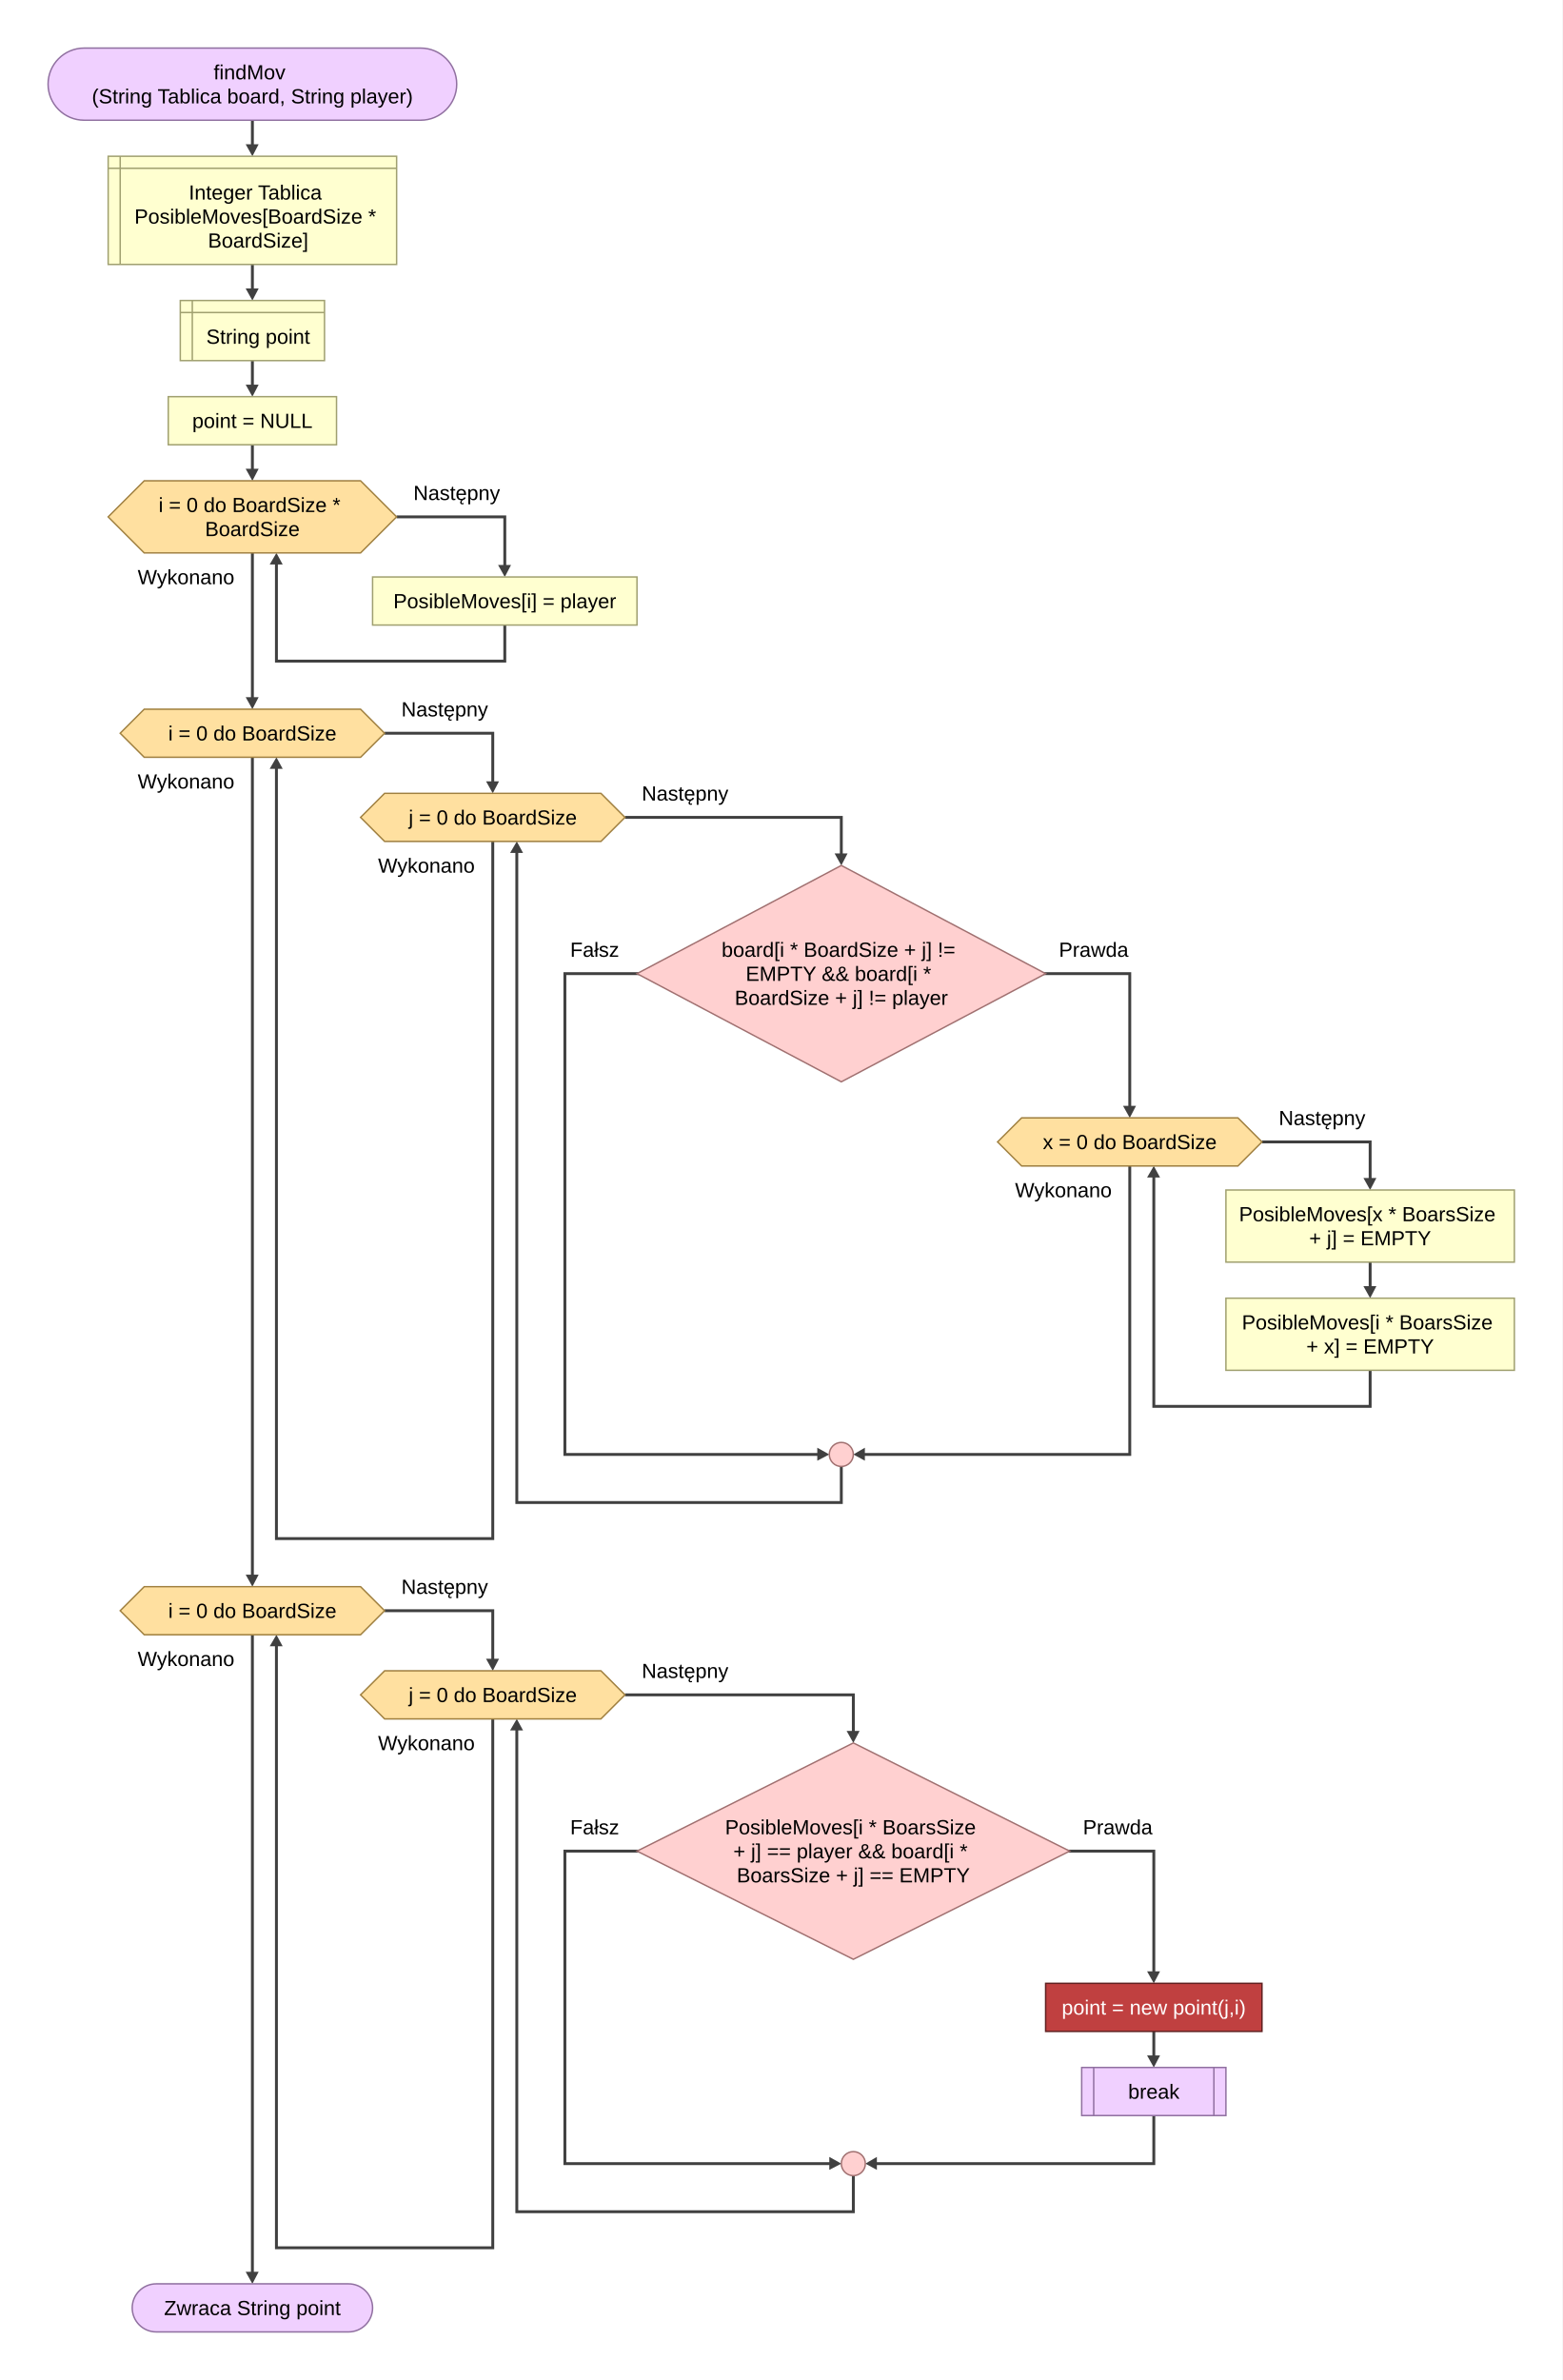
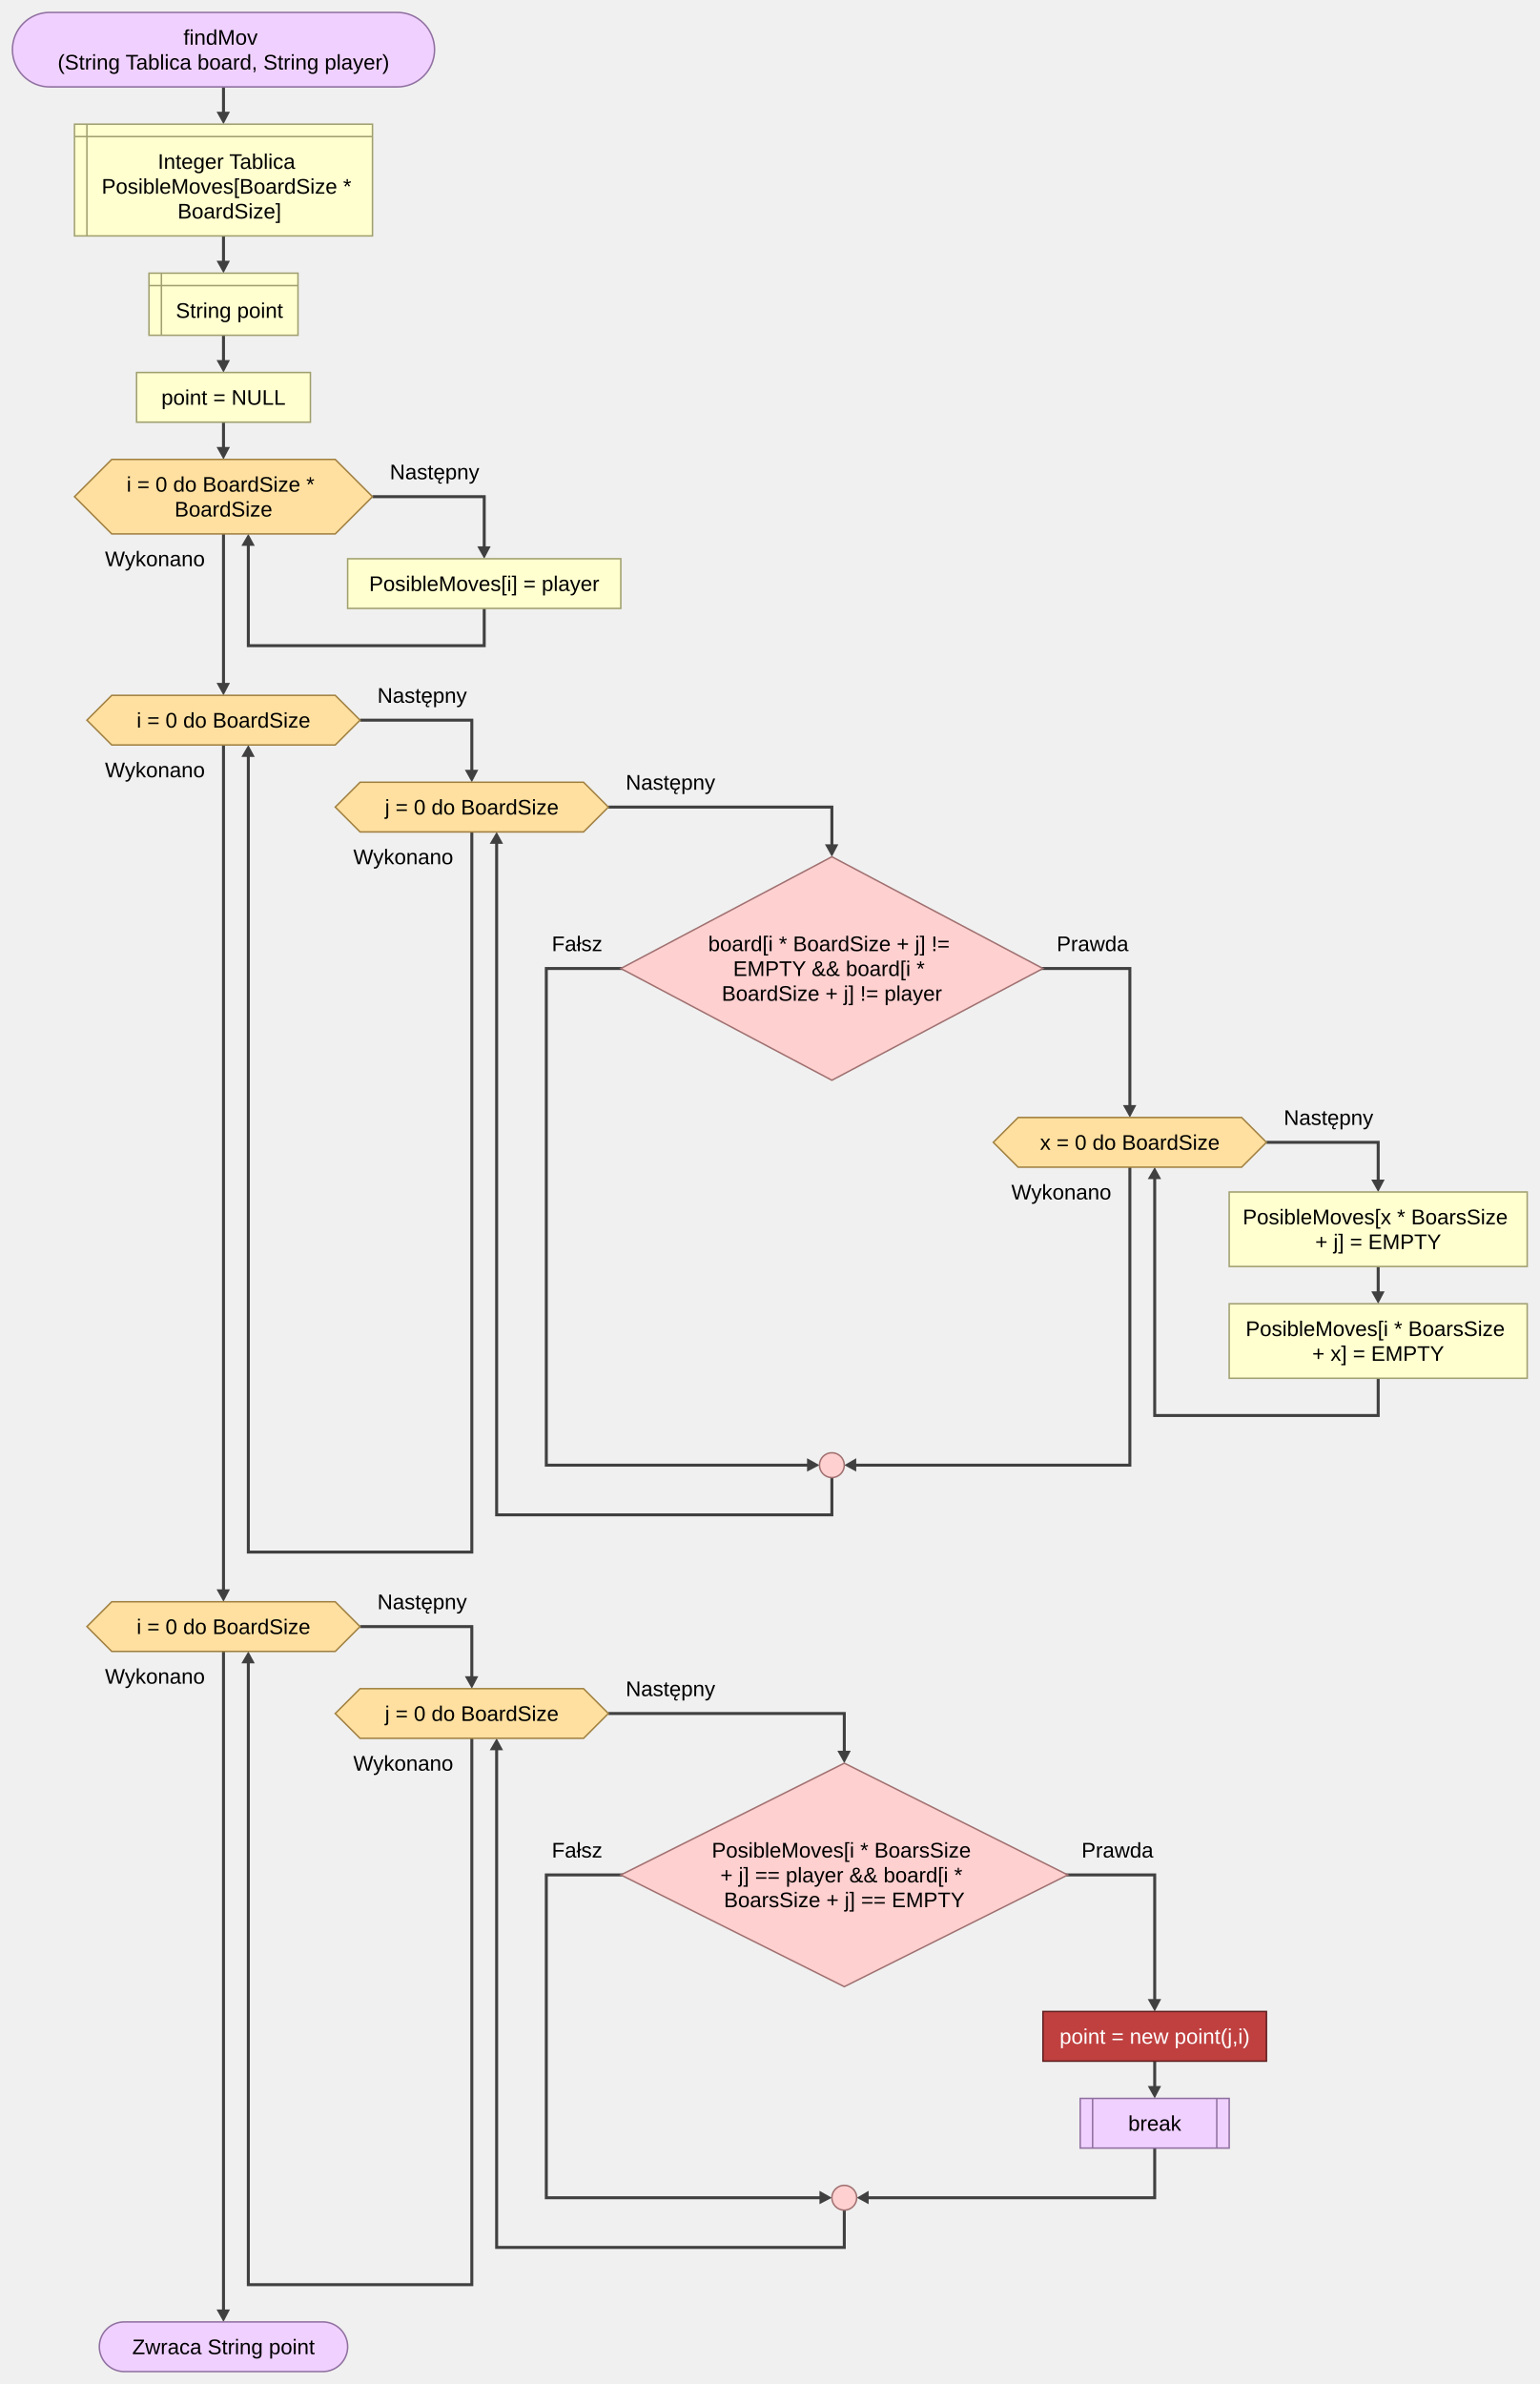
- <svg xmlns="http://www.w3.org/2000/svg" version="1.1" width="3250" height="4950">
-   <rect x="0" y="0" width="3250" height="4950" fill="#FFFFFF" />
+ <svg xmlns="http://www.w3.org/2000/svg" version="1.1" width="3100" height="4800">
  <g>
-     <polyline fill="none" stroke="#404040" stroke-width="6" stroke-dasharray="none" points="525,250 525,311" />
-     <polygon fill="#404040" stroke="none" points="525,325 538,300 511,300" />
-     <polyline fill="none" stroke="#404040" stroke-width="6" stroke-dasharray="none" points="525,3400 525,4736" />
-     <polygon fill="#404040" stroke="none" points="525,4750 538,4725 511,4725" />
+     <polyline fill="none" stroke="#404040" stroke-width="6" stroke-dasharray="none" points="450,175 450,236" />
+     <polygon fill="#404040" stroke="none" points="450,250 463,225 436,225" />
+     <polyline fill="none" stroke="#404040" stroke-width="6" stroke-dasharray="none" points="450,3325 450,4661" />
+     <polygon fill="#404040" stroke="none" points="450,4675 463,4650 436,4650" />
    <g>
-       <path fill="#F0D0FF" stroke="#9070A0" stroke-width="3" stroke-dasharray="none" d="M 175,100 A 75,75 0 0,0 175,250 L 875,250 A 75,75 0 0,0 875,100 Z" />
-       <text x="525" y="115" fill="#000000" font-family="Arial" font-size="32pt" text-anchor="middle" direction="ltr">
-         <tspan x="525" dy="50" unicode-bidi="embed">findMov</tspan>
-         <tspan x="525" dy="50" unicode-bidi="embed">(String Tablica board, String player)</tspan>
+       <path fill="#F0D0FF" stroke="#9070A0" stroke-width="3" stroke-dasharray="none" d="M 100,25 A 75,75 0 0,0 100,175 L 800,175 A 75,75 0 0,0 800,25 Z" />
+       <text x="450" y="40" fill="#000000" font-family="Arial" font-size="32pt" text-anchor="middle" direction="ltr">
+         <tspan x="450" dy="50" unicode-bidi="embed">findMov</tspan>
+         <tspan x="450" dy="50" unicode-bidi="embed">(String Tablica board, String player)</tspan>
      </text>
    </g>
    <g>
-       <path fill="#F0D0FF" stroke="#9070A0" stroke-width="3" stroke-dasharray="none" d="M 325,4750 A 50,50 0 0,0 325,4850 L 725,4850 A 50,50 0 0,0 725,4750 Z" />
-       <text x="525" y="4765" fill="#000000" font-family="Arial" font-size="32pt" text-anchor="middle" direction="ltr">
-         <tspan x="525" dy="50" unicode-bidi="embed">Zwraca String point</tspan>
+       <path fill="#F0D0FF" stroke="#9070A0" stroke-width="3" stroke-dasharray="none" d="M 250,4675 A 50,50 0 0,0 250,4775 L 650,4775 A 50,50 0 0,0 650,4675 Z" />
+       <text x="450" y="4690" fill="#000000" font-family="Arial" font-size="32pt" text-anchor="middle" direction="ltr">
+         <tspan x="450" dy="50" unicode-bidi="embed">Zwraca String point</tspan>
      </text>
    </g>
    <g>
-       <polyline fill="none" stroke="#404040" stroke-width="6" stroke-dasharray="none" points="525,550 525,611" />
-       <polygon fill="#404040" stroke="none" points="525,625 538,600 511,600" />
-       <polyline fill="none" stroke="#404040" stroke-width="6" stroke-dasharray="none" points="525,750 525,811" />
-       <polygon fill="#404040" stroke="none" points="525,825 538,800 511,800" />
-       <polyline fill="none" stroke="#404040" stroke-width="6" stroke-dasharray="none" points="525,925 525,986" />
-       <polygon fill="#404040" stroke="none" points="525,1000 538,975 511,975" />
-       <polyline fill="none" stroke="#404040" stroke-width="6" stroke-dasharray="none" points="525,1150 525,1461" />
-       <polygon fill="#404040" stroke="none" points="525,1475 538,1450 511,1450" />
-       <polyline fill="none" stroke="#404040" stroke-width="6" stroke-dasharray="none" points="525,1575 525,3286" />
-       <polygon fill="#404040" stroke="none" points="525,3300 538,3275 511,3275" />
-       <g>
-         <path fill="#FFFFD0" stroke="#A0A070" stroke-width="3" stroke-dasharray="none" d="M 225,325 L 225,550 L 825,550 L 825,325 Z" />
-         <polyline fill="none" stroke="#A0A070" stroke-width="3" stroke-dasharray="none" points="225,350 825,350" />
-         <polyline fill="none" stroke="#A0A070" stroke-width="3" stroke-dasharray="none" points="250,325 250,550" />
-         <text x="537" y="365" fill="#000000" font-family="Arial" font-size="32pt" text-anchor="middle" direction="ltr">
-           <tspan x="537" dy="50" unicode-bidi="embed">Integer Tablica</tspan>
-           <tspan x="537" dy="50" unicode-bidi="embed"> PosibleMoves[BoardSize *</tspan>
-           <tspan x="537" dy="50" unicode-bidi="embed"> BoardSize]</tspan>
-         </text>
-       </g>
-       <g>
-         <path fill="#FFFFD0" stroke="#A0A070" stroke-width="3" stroke-dasharray="none" d="M 375,625 L 375,750 L 675,750 L 675,625 Z" />
-         <polyline fill="none" stroke="#A0A070" stroke-width="3" stroke-dasharray="none" points="375,650 675,650" />
-         <polyline fill="none" stroke="#A0A070" stroke-width="3" stroke-dasharray="none" points="400,625 400,750" />
-         <text x="537" y="665" fill="#000000" font-family="Arial" font-size="32pt" text-anchor="middle" direction="ltr">
-           <tspan x="537" dy="50" unicode-bidi="embed">String point</tspan>
-         </text>
-       </g>
-       <g>
-         <path fill="#FFFFD0" stroke="#A0A070" stroke-width="3" stroke-dasharray="none" d="M 350,825 L 350,925 L 700,925 L 700,825 Z" />
-         <text x="525" y="840" fill="#000000" font-family="Arial" font-size="32pt" text-anchor="middle" direction="ltr">
-           <tspan x="525" dy="50" unicode-bidi="embed">point = NULL</tspan>
-         </text>
-       </g>
-       <g>
-         <polyline fill="none" stroke="#404040" stroke-width="6" stroke-dasharray="none" points="825,1075 1050,1075 1050,1186" />
-         <polygon fill="#404040" stroke="none" points="1050,1200 1063,1175 1036,1175" />
-         <polyline fill="none" stroke="#404040" stroke-width="6" stroke-dasharray="none" points="1050,1300 1050,1375 575,1375 575,1163" />
-         <polygon fill="#404040" stroke="none" points="575,1150 561,1174 588,1174" />
-         <g>
-           <path fill="#FFFFD0" stroke="#A0A070" stroke-width="3" stroke-dasharray="none" d="M 775,1200 L 775,1300 L 1325,1300 L 1325,1200 Z" />
-           <text x="1050" y="1215" fill="#000000" font-family="Arial" font-size="32pt" text-anchor="middle" direction="ltr">
-             <tspan x="1050" dy="50" unicode-bidi="embed">PosibleMoves[i] = player</tspan>
-           </text>
-         </g>
-         <g>
-           <path fill="#FFE0A0" stroke="#A08040" stroke-width="3" stroke-dasharray="none" d="M 300,1000 L 225,1075 L 300,1150 L 750,1150 L 825,1075 L 750,1000 Z" />
-           <text x="525" y="1015" fill="#000000" font-family="Arial" font-size="32pt" text-anchor="middle" direction="ltr">
-             <tspan x="525" dy="50" unicode-bidi="embed">i = 0 do BoardSize *</tspan>
-             <tspan x="525" dy="50" unicode-bidi="embed"> BoardSize</tspan>
-           </text>
-         </g>
-         <text x="950" y="990" fill="#000000" font-family="Arial" font-size="32pt" text-anchor="middle" direction="ltr">
-           <tspan x="950" dy="50" unicode-bidi="embed">Następny</tspan>
-         </text>
-         <text x="387" y="1165" fill="#000000" font-family="Arial" font-size="32pt" text-anchor="middle" direction="ltr">
-           <tspan x="387" dy="50" unicode-bidi="embed">Wykonano</tspan>
-         </text>
-       </g>
-       <g>
-         <polyline fill="none" stroke="#404040" stroke-width="6" stroke-dasharray="none" points="800,1525 1025,1525 1025,1636" />
-         <polygon fill="#404040" stroke="none" points="1025,1650 1038,1625 1011,1625" />
-         <polyline fill="none" stroke="#404040" stroke-width="6" stroke-dasharray="none" points="1025,1750 1025,3200 575,3200 575,1588" />
-         <polygon fill="#404040" stroke="none" points="575,1575 561,1599 588,1599" />
-         <g>
-           <polyline fill="none" stroke="#404040" stroke-width="6" stroke-dasharray="none" points="1300,1700 1750,1700 1750,1786" />
-           <polygon fill="#404040" stroke="none" points="1750,1800 1763,1775 1736,1775" />
-           <polyline fill="none" stroke="#404040" stroke-width="6" stroke-dasharray="none" points="1750,3050 1750,3125 1075,3125 1075,1763" />
-           <polygon fill="#404040" stroke="none" points="1075,1750 1061,1774 1088,1774" />
-           <g>
-             <polyline fill="none" stroke="#404040" stroke-width="6" stroke-dasharray="none" points="2150,2025 2350,2025 2350,2311" />
-             <polygon fill="#404040" stroke="none" points="2350,2325 2363,2300 2336,2300" />
-             <polyline fill="none" stroke="#404040" stroke-width="6" stroke-dasharray="none" points="2350,2425 2350,3025 1788,3025" />
-             <polygon fill="#404040" stroke="none" points="1775,3025 1799,3038 1799,3011" />
-             <polyline fill="none" stroke="#404040" stroke-width="6" stroke-dasharray="none" points="1350,2025 1175,2025 1175,3025 1711,3025" />
-             <polygon fill="#404040" stroke="none" points="1725,3025 1700,3011 1700,3038" />
-             <g>
-               <path fill="#FFD0D0" stroke="#A07070" stroke-width="3" stroke-dasharray="none" d="M 1750,1800 L 1325,2025 L 1750,2250 L 2175,2025 Z" />
-               <text x="1750" y="1940" fill="#000000" font-family="Arial" font-size="32pt" text-anchor="middle" direction="ltr">
-                 <tspan x="1750" dy="50" unicode-bidi="embed">board[i * BoardSize + j] !=</tspan>
-                 <tspan x="1750" dy="50" unicode-bidi="embed"> EMPTY &amp;&amp; board[i *</tspan>
-                 <tspan x="1750" dy="50" unicode-bidi="embed"> BoardSize + j] != player</tspan>
-               </text>
-             </g>
-             <g>
-               <polyline fill="none" stroke="#404040" stroke-width="6" stroke-dasharray="none" points="2625,2375 2850,2375 2850,2461" />
-               <polygon fill="#404040" stroke="none" points="2850,2475 2863,2450 2836,2450" />
-               <polyline fill="none" stroke="#404040" stroke-width="6" stroke-dasharray="none" points="2850,2850 2850,2925 2400,2925 2400,2438" />
-               <polygon fill="#404040" stroke="none" points="2400,2425 2386,2449 2413,2449" />
-               <g>
-                 <polyline fill="none" stroke="#404040" stroke-width="6" stroke-dasharray="none" points="2850,2625 2850,2686" />
-                 <polygon fill="#404040" stroke="none" points="2850,2700 2863,2675 2836,2675" />
+       <polyline fill="none" stroke="#404040" stroke-width="6" stroke-dasharray="none" points="450,475 450,536" />
+       <polygon fill="#404040" stroke="none" points="450,550 463,525 436,525" />
+       <polyline fill="none" stroke="#404040" stroke-width="6" stroke-dasharray="none" points="450,675 450,736" />
+       <polygon fill="#404040" stroke="none" points="450,750 463,725 436,725" />
+       <polyline fill="none" stroke="#404040" stroke-width="6" stroke-dasharray="none" points="450,850 450,911" />
+       <polygon fill="#404040" stroke="none" points="450,925 463,900 436,900" />
+       <polyline fill="none" stroke="#404040" stroke-width="6" stroke-dasharray="none" points="450,1075 450,1386" />
+       <polygon fill="#404040" stroke="none" points="450,1400 463,1375 436,1375" />
+       <polyline fill="none" stroke="#404040" stroke-width="6" stroke-dasharray="none" points="450,1500 450,3211" />
+       <polygon fill="#404040" stroke="none" points="450,3225 463,3200 436,3200" />
+       <g>
+         <path fill="#FFFFD0" stroke="#A0A070" stroke-width="3" stroke-dasharray="none" d="M 150,250 L 150,475 L 750,475 L 750,250 Z" />
+         <polyline fill="none" stroke="#A0A070" stroke-width="3" stroke-dasharray="none" points="150,275 750,275" />
+         <polyline fill="none" stroke="#A0A070" stroke-width="3" stroke-dasharray="none" points="175,250 175,475" />
+         <text x="462" y="290" fill="#000000" font-family="Arial" font-size="32pt" text-anchor="middle" direction="ltr">
+           <tspan x="462" dy="50" unicode-bidi="embed">Integer Tablica</tspan>
+           <tspan x="462" dy="50" unicode-bidi="embed"> PosibleMoves[BoardSize *</tspan>
+           <tspan x="462" dy="50" unicode-bidi="embed"> BoardSize]</tspan>
+         </text>
+       </g>
+       <g>
+         <path fill="#FFFFD0" stroke="#A0A070" stroke-width="3" stroke-dasharray="none" d="M 300,550 L 300,675 L 600,675 L 600,550 Z" />
+         <polyline fill="none" stroke="#A0A070" stroke-width="3" stroke-dasharray="none" points="300,575 600,575" />
+         <polyline fill="none" stroke="#A0A070" stroke-width="3" stroke-dasharray="none" points="325,550 325,675" />
+         <text x="462" y="590" fill="#000000" font-family="Arial" font-size="32pt" text-anchor="middle" direction="ltr">
+           <tspan x="462" dy="50" unicode-bidi="embed">String point</tspan>
+         </text>
+       </g>
+       <g>
+         <path fill="#FFFFD0" stroke="#A0A070" stroke-width="3" stroke-dasharray="none" d="M 275,750 L 275,850 L 625,850 L 625,750 Z" />
+         <text x="450" y="765" fill="#000000" font-family="Arial" font-size="32pt" text-anchor="middle" direction="ltr">
+           <tspan x="450" dy="50" unicode-bidi="embed">point = NULL</tspan>
+         </text>
+       </g>
+       <g>
+         <polyline fill="none" stroke="#404040" stroke-width="6" stroke-dasharray="none" points="750,1000 975,1000 975,1111" />
+         <polygon fill="#404040" stroke="none" points="975,1125 988,1100 961,1100" />
+         <polyline fill="none" stroke="#404040" stroke-width="6" stroke-dasharray="none" points="975,1225 975,1300 500,1300 500,1088" />
+         <polygon fill="#404040" stroke="none" points="500,1075 486,1099 513,1099" />
+         <g>
+           <path fill="#FFFFD0" stroke="#A0A070" stroke-width="3" stroke-dasharray="none" d="M 700,1125 L 700,1225 L 1250,1225 L 1250,1125 Z" />
+           <text x="975" y="1140" fill="#000000" font-family="Arial" font-size="32pt" text-anchor="middle" direction="ltr">
+             <tspan x="975" dy="50" unicode-bidi="embed">PosibleMoves[i] = player</tspan>
+           </text>
+         </g>
+         <g>
+           <path fill="#FFE0A0" stroke="#A08040" stroke-width="3" stroke-dasharray="none" d="M 225,925 L 150,1000 L 225,1075 L 675,1075 L 750,1000 L 675,925 Z" />
+           <text x="450" y="940" fill="#000000" font-family="Arial" font-size="32pt" text-anchor="middle" direction="ltr">
+             <tspan x="450" dy="50" unicode-bidi="embed">i = 0 do BoardSize *</tspan>
+             <tspan x="450" dy="50" unicode-bidi="embed"> BoardSize</tspan>
+           </text>
+         </g>
+         <text x="875" y="915" fill="#000000" font-family="Arial" font-size="32pt" text-anchor="middle" direction="ltr">
+           <tspan x="875" dy="50" unicode-bidi="embed">Następny</tspan>
+         </text>
+         <text x="312" y="1090" fill="#000000" font-family="Arial" font-size="32pt" text-anchor="middle" direction="ltr">
+           <tspan x="312" dy="50" unicode-bidi="embed">Wykonano</tspan>
+         </text>
+       </g>
+       <g>
+         <polyline fill="none" stroke="#404040" stroke-width="6" stroke-dasharray="none" points="725,1450 950,1450 950,1561" />
+         <polygon fill="#404040" stroke="none" points="950,1575 963,1550 936,1550" />
+         <polyline fill="none" stroke="#404040" stroke-width="6" stroke-dasharray="none" points="950,1675 950,3125 500,3125 500,1513" />
+         <polygon fill="#404040" stroke="none" points="500,1500 486,1524 513,1524" />
+         <g>
+           <polyline fill="none" stroke="#404040" stroke-width="6" stroke-dasharray="none" points="1225,1625 1675,1625 1675,1711" />
+           <polygon fill="#404040" stroke="none" points="1675,1725 1688,1700 1661,1700" />
+           <polyline fill="none" stroke="#404040" stroke-width="6" stroke-dasharray="none" points="1675,2975 1675,3050 1000,3050 1000,1688" />
+           <polygon fill="#404040" stroke="none" points="1000,1675 986,1699 1013,1699" />
+           <g>
+             <polyline fill="none" stroke="#404040" stroke-width="6" stroke-dasharray="none" points="2075,1950 2275,1950 2275,2236" />
+             <polygon fill="#404040" stroke="none" points="2275,2250 2288,2225 2261,2225" />
+             <polyline fill="none" stroke="#404040" stroke-width="6" stroke-dasharray="none" points="2275,2350 2275,2950 1713,2950" />
+             <polygon fill="#404040" stroke="none" points="1700,2950 1724,2963 1724,2936" />
+             <polyline fill="none" stroke="#404040" stroke-width="6" stroke-dasharray="none" points="1275,1950 1100,1950 1100,2950 1636,2950" />
+             <polygon fill="#404040" stroke="none" points="1650,2950 1625,2936 1625,2963" />
+             <g>
+               <path fill="#FFD0D0" stroke="#A07070" stroke-width="3" stroke-dasharray="none" d="M 1675,1725 L 1250,1950 L 1675,2175 L 2100,1950 Z" />
+               <text x="1675" y="1865" fill="#000000" font-family="Arial" font-size="32pt" text-anchor="middle" direction="ltr">
+                 <tspan x="1675" dy="50" unicode-bidi="embed">board[i * BoardSize + j] !=</tspan>
+                 <tspan x="1675" dy="50" unicode-bidi="embed"> EMPTY &amp;&amp; board[i *</tspan>
+                 <tspan x="1675" dy="50" unicode-bidi="embed"> BoardSize + j] != player</tspan>
+               </text>
+             </g>
+             <g>
+               <polyline fill="none" stroke="#404040" stroke-width="6" stroke-dasharray="none" points="2550,2300 2775,2300 2775,2386" />
+               <polygon fill="#404040" stroke="none" points="2775,2400 2788,2375 2761,2375" />
+               <polyline fill="none" stroke="#404040" stroke-width="6" stroke-dasharray="none" points="2775,2775 2775,2850 2325,2850 2325,2363" />
+               <polygon fill="#404040" stroke="none" points="2325,2350 2311,2374 2338,2374" />
+               <g>
+                 <polyline fill="none" stroke="#404040" stroke-width="6" stroke-dasharray="none" points="2775,2550 2775,2611" />
+                 <polygon fill="#404040" stroke="none" points="2775,2625 2788,2600 2761,2600" />
                <g>
-                   <path fill="#FFFFD0" stroke="#A0A070" stroke-width="3" stroke-dasharray="none" d="M 2550,2475 L 2550,2625 L 3150,2625 L 3150,2475 Z" />
-                   <text x="2850" y="2490" fill="#000000" font-family="Arial" font-size="32pt" text-anchor="middle" direction="ltr">
-                     <tspan x="2850" dy="50" unicode-bidi="embed">PosibleMoves[x * BoarsSize</tspan>
-                     <tspan x="2850" dy="50" unicode-bidi="embed"> + j] = EMPTY</tspan>
+                   <path fill="#FFFFD0" stroke="#A0A070" stroke-width="3" stroke-dasharray="none" d="M 2475,2400 L 2475,2550 L 3075,2550 L 3075,2400 Z" />
+                   <text x="2775" y="2415" fill="#000000" font-family="Arial" font-size="32pt" text-anchor="middle" direction="ltr">
+                     <tspan x="2775" dy="50" unicode-bidi="embed">PosibleMoves[x * BoarsSize</tspan>
+                     <tspan x="2775" dy="50" unicode-bidi="embed"> + j] = EMPTY</tspan>
                  </text>
                </g>
                <g>
-                   <path fill="#FFFFD0" stroke="#A0A070" stroke-width="3" stroke-dasharray="none" d="M 2550,2700 L 2550,2850 L 3150,2850 L 3150,2700 Z" />
-                   <text x="2850" y="2715" fill="#000000" font-family="Arial" font-size="32pt" text-anchor="middle" direction="ltr">
-                     <tspan x="2850" dy="50" unicode-bidi="embed">PosibleMoves[i * BoarsSize</tspan>
-                     <tspan x="2850" dy="50" unicode-bidi="embed"> + x] = EMPTY</tspan>
+                   <path fill="#FFFFD0" stroke="#A0A070" stroke-width="3" stroke-dasharray="none" d="M 2475,2625 L 2475,2775 L 3075,2775 L 3075,2625 Z" />
+                   <text x="2775" y="2640" fill="#000000" font-family="Arial" font-size="32pt" text-anchor="middle" direction="ltr">
+                     <tspan x="2775" dy="50" unicode-bidi="embed">PosibleMoves[i * BoarsSize</tspan>
+                     <tspan x="2775" dy="50" unicode-bidi="embed"> + x] = EMPTY</tspan>
                  </text>
                </g>
              </g>
              <g>
-                 <path fill="#FFE0A0" stroke="#A08040" stroke-width="3" stroke-dasharray="none" d="M 2125,2325 L 2075,2375 L 2125,2425 L 2575,2425 L 2625,2375 L 2575,2325 Z" />
-                 <text x="2350" y="2340" fill="#000000" font-family="Arial" font-size="32pt" text-anchor="middle" direction="ltr">
-                   <tspan x="2350" dy="50" unicode-bidi="embed">x = 0 do BoardSize</tspan>
+                 <path fill="#FFE0A0" stroke="#A08040" stroke-width="3" stroke-dasharray="none" d="M 2050,2250 L 2000,2300 L 2050,2350 L 2500,2350 L 2550,2300 L 2500,2250 Z" />
+                 <text x="2275" y="2265" fill="#000000" font-family="Arial" font-size="32pt" text-anchor="middle" direction="ltr">
+                   <tspan x="2275" dy="50" unicode-bidi="embed">x = 0 do BoardSize</tspan>
                </text>
              </g>
-               <text x="2750" y="2290" fill="#000000" font-family="Arial" font-size="32pt" text-anchor="middle" direction="ltr">
-                 <tspan x="2750" dy="50" unicode-bidi="embed">Następny</tspan>
-               </text>
-               <text x="2212" y="2440" fill="#000000" font-family="Arial" font-size="32pt" text-anchor="middle" direction="ltr">
-                 <tspan x="2212" dy="50" unicode-bidi="embed">Wykonano</tspan>
+               <text x="2675" y="2215" fill="#000000" font-family="Arial" font-size="32pt" text-anchor="middle" direction="ltr">
+                 <tspan x="2675" dy="50" unicode-bidi="embed">Następny</tspan>
+               </text>
+               <text x="2137" y="2365" fill="#000000" font-family="Arial" font-size="32pt" text-anchor="middle" direction="ltr">
+                 <tspan x="2137" dy="50" unicode-bidi="embed">Wykonano</tspan>
              </text>
            </g>
            <g>
						</g>
-             <ellipse cx="1750" cy="3025" rx="25" ry="25" fill="#FFD0D0" stroke="#A07070" stroke-width="3" />
-             <text x="2275" y="1940" fill="#000000" font-family="Arial" font-size="32pt" text-anchor="middle" direction="ltr">
-               <tspan x="2275" dy="50" unicode-bidi="embed">Prawda</tspan>
-             </text>
-             <text x="1237" y="1940" fill="#000000" font-family="Arial" font-size="32pt" text-anchor="middle" direction="ltr">
-               <tspan x="1237" dy="50" unicode-bidi="embed">Fałsz</tspan>
-             </text>
-           </g>
-           <g>
-             <path fill="#FFE0A0" stroke="#A08040" stroke-width="3" stroke-dasharray="none" d="M 800,1650 L 750,1700 L 800,1750 L 1250,1750 L 1300,1700 L 1250,1650 Z" />
-             <text x="1025" y="1665" fill="#000000" font-family="Arial" font-size="32pt" text-anchor="middle" direction="ltr">
-               <tspan x="1025" dy="50" unicode-bidi="embed">j = 0 do BoardSize</tspan>
-             </text>
-           </g>
-           <text x="1425" y="1615" fill="#000000" font-family="Arial" font-size="32pt" text-anchor="middle" direction="ltr">
-             <tspan x="1425" dy="50" unicode-bidi="embed">Następny</tspan>
-           </text>
-           <text x="887" y="1765" fill="#000000" font-family="Arial" font-size="32pt" text-anchor="middle" direction="ltr">
-             <tspan x="887" dy="50" unicode-bidi="embed">Wykonano</tspan>
-           </text>
-         </g>
-         <g>
-           <path fill="#FFE0A0" stroke="#A08040" stroke-width="3" stroke-dasharray="none" d="M 300,1475 L 250,1525 L 300,1575 L 750,1575 L 800,1525 L 750,1475 Z" />
-           <text x="525" y="1490" fill="#000000" font-family="Arial" font-size="32pt" text-anchor="middle" direction="ltr">
-             <tspan x="525" dy="50" unicode-bidi="embed">i = 0 do BoardSize</tspan>
-           </text>
-         </g>
-         <text x="925" y="1440" fill="#000000" font-family="Arial" font-size="32pt" text-anchor="middle" direction="ltr">
-           <tspan x="925" dy="50" unicode-bidi="embed">Następny</tspan>
-         </text>
-         <text x="387" y="1590" fill="#000000" font-family="Arial" font-size="32pt" text-anchor="middle" direction="ltr">
-           <tspan x="387" dy="50" unicode-bidi="embed">Wykonano</tspan>
-         </text>
-       </g>
-       <g>
-         <polyline fill="none" stroke="#404040" stroke-width="6" stroke-dasharray="none" points="800,3350 1025,3350 1025,3461" />
-         <polygon fill="#404040" stroke="none" points="1025,3475 1038,3450 1011,3450" />
-         <polyline fill="none" stroke="#404040" stroke-width="6" stroke-dasharray="none" points="1025,3575 1025,4675 575,4675 575,3413" />
-         <polygon fill="#404040" stroke="none" points="575,3400 561,3424 588,3424" />
-         <g>
-           <polyline fill="none" stroke="#404040" stroke-width="6" stroke-dasharray="none" points="1300,3525 1775,3525 1775,3611" />
-           <polygon fill="#404040" stroke="none" points="1775,3625 1788,3600 1761,3600" />
-           <polyline fill="none" stroke="#404040" stroke-width="6" stroke-dasharray="none" points="1775,4525 1775,4600 1075,4600 1075,3588" />
-           <polygon fill="#404040" stroke="none" points="1075,3575 1061,3599 1088,3599" />
-           <g>
-             <polyline fill="none" stroke="#404040" stroke-width="6" stroke-dasharray="none" points="2200,3850 2400,3850 2400,4111" />
-             <polygon fill="#404040" stroke="none" points="2400,4125 2413,4100 2386,4100" />
-             <polyline fill="none" stroke="#404040" stroke-width="6" stroke-dasharray="none" points="2400,4400 2400,4500 1813,4500" />
-             <polygon fill="#404040" stroke="none" points="1800,4500 1824,4513 1824,4486" />
-             <polyline fill="none" stroke="#404040" stroke-width="6" stroke-dasharray="none" points="1350,3850 1175,3850 1175,4500 1736,4500" />
-             <polygon fill="#404040" stroke="none" points="1750,4500 1725,4486 1725,4513" />
-             <g>
-               <path fill="#FFD0D0" stroke="#A07070" stroke-width="3" stroke-dasharray="none" d="M 1775,3625 L 1325,3850 L 1775,4075 L 2225,3850 Z" />
-               <text x="1775" y="3765" fill="#000000" font-family="Arial" font-size="32pt" text-anchor="middle" direction="ltr">
-                 <tspan x="1775" dy="50" unicode-bidi="embed">PosibleMoves[i * BoarsSize</tspan>
-                 <tspan x="1775" dy="50" unicode-bidi="embed"> + j] == player &amp;&amp; board[i *</tspan>
-                 <tspan x="1775" dy="50" unicode-bidi="embed"> BoarsSize + j] == EMPTY</tspan>
-               </text>
-             </g>
-             <g>
-               <polyline fill="none" stroke="#404040" stroke-width="6" stroke-dasharray="none" points="2400,4225 2400,4286" />
-               <polygon fill="#404040" stroke="none" points="2400,4300 2413,4275 2386,4275" />
-               <g>
-                 <path fill="#C04040" stroke="#602020" stroke-width="3" stroke-dasharray="none" d="M 2175,4125 L 2175,4225 L 2625,4225 L 2625,4125 Z" />
-                 <text x="2400" y="4140" fill="#FFFFFF" font-family="Arial" font-size="32pt" text-anchor="middle" direction="ltr">
-                   <tspan x="2400" dy="50" unicode-bidi="embed">point = new point(j,i)</tspan>
+             <ellipse cx="1675" cy="2950" rx="25" ry="25" fill="#FFD0D0" stroke="#A07070" stroke-width="3" />
+             <text x="2200" y="1865" fill="#000000" font-family="Arial" font-size="32pt" text-anchor="middle" direction="ltr">
+               <tspan x="2200" dy="50" unicode-bidi="embed">Prawda</tspan>
+             </text>
+             <text x="1162" y="1865" fill="#000000" font-family="Arial" font-size="32pt" text-anchor="middle" direction="ltr">
+               <tspan x="1162" dy="50" unicode-bidi="embed">Fałsz</tspan>
+             </text>
+           </g>
+           <g>
+             <path fill="#FFE0A0" stroke="#A08040" stroke-width="3" stroke-dasharray="none" d="M 725,1575 L 675,1625 L 725,1675 L 1175,1675 L 1225,1625 L 1175,1575 Z" />
+             <text x="950" y="1590" fill="#000000" font-family="Arial" font-size="32pt" text-anchor="middle" direction="ltr">
+               <tspan x="950" dy="50" unicode-bidi="embed">j = 0 do BoardSize</tspan>
+             </text>
+           </g>
+           <text x="1350" y="1540" fill="#000000" font-family="Arial" font-size="32pt" text-anchor="middle" direction="ltr">
+             <tspan x="1350" dy="50" unicode-bidi="embed">Następny</tspan>
+           </text>
+           <text x="812" y="1690" fill="#000000" font-family="Arial" font-size="32pt" text-anchor="middle" direction="ltr">
+             <tspan x="812" dy="50" unicode-bidi="embed">Wykonano</tspan>
+           </text>
+         </g>
+         <g>
+           <path fill="#FFE0A0" stroke="#A08040" stroke-width="3" stroke-dasharray="none" d="M 225,1400 L 175,1450 L 225,1500 L 675,1500 L 725,1450 L 675,1400 Z" />
+           <text x="450" y="1415" fill="#000000" font-family="Arial" font-size="32pt" text-anchor="middle" direction="ltr">
+             <tspan x="450" dy="50" unicode-bidi="embed">i = 0 do BoardSize</tspan>
+           </text>
+         </g>
+         <text x="850" y="1365" fill="#000000" font-family="Arial" font-size="32pt" text-anchor="middle" direction="ltr">
+           <tspan x="850" dy="50" unicode-bidi="embed">Następny</tspan>
+         </text>
+         <text x="312" y="1515" fill="#000000" font-family="Arial" font-size="32pt" text-anchor="middle" direction="ltr">
+           <tspan x="312" dy="50" unicode-bidi="embed">Wykonano</tspan>
+         </text>
+       </g>
+       <g>
+         <polyline fill="none" stroke="#404040" stroke-width="6" stroke-dasharray="none" points="725,3275 950,3275 950,3386" />
+         <polygon fill="#404040" stroke="none" points="950,3400 963,3375 936,3375" />
+         <polyline fill="none" stroke="#404040" stroke-width="6" stroke-dasharray="none" points="950,3500 950,4600 500,4600 500,3338" />
+         <polygon fill="#404040" stroke="none" points="500,3325 486,3349 513,3349" />
+         <g>
+           <polyline fill="none" stroke="#404040" stroke-width="6" stroke-dasharray="none" points="1225,3450 1700,3450 1700,3536" />
+           <polygon fill="#404040" stroke="none" points="1700,3550 1713,3525 1686,3525" />
+           <polyline fill="none" stroke="#404040" stroke-width="6" stroke-dasharray="none" points="1700,4450 1700,4525 1000,4525 1000,3513" />
+           <polygon fill="#404040" stroke="none" points="1000,3500 986,3524 1013,3524" />
+           <g>
+             <polyline fill="none" stroke="#404040" stroke-width="6" stroke-dasharray="none" points="2125,3775 2325,3775 2325,4036" />
+             <polygon fill="#404040" stroke="none" points="2325,4050 2338,4025 2311,4025" />
+             <polyline fill="none" stroke="#404040" stroke-width="6" stroke-dasharray="none" points="2325,4325 2325,4425 1738,4425" />
+             <polygon fill="#404040" stroke="none" points="1725,4425 1749,4438 1749,4411" />
+             <polyline fill="none" stroke="#404040" stroke-width="6" stroke-dasharray="none" points="1275,3775 1100,3775 1100,4425 1661,4425" />
+             <polygon fill="#404040" stroke="none" points="1675,4425 1650,4411 1650,4438" />
+             <g>
+               <path fill="#FFD0D0" stroke="#A07070" stroke-width="3" stroke-dasharray="none" d="M 1700,3550 L 1250,3775 L 1700,4000 L 2150,3775 Z" />
+               <text x="1700" y="3690" fill="#000000" font-family="Arial" font-size="32pt" text-anchor="middle" direction="ltr">
+                 <tspan x="1700" dy="50" unicode-bidi="embed">PosibleMoves[i * BoarsSize</tspan>
+                 <tspan x="1700" dy="50" unicode-bidi="embed"> + j] == player &amp;&amp; board[i *</tspan>
+                 <tspan x="1700" dy="50" unicode-bidi="embed"> BoarsSize + j] == EMPTY</tspan>
+               </text>
+             </g>
+             <g>
+               <polyline fill="none" stroke="#404040" stroke-width="6" stroke-dasharray="none" points="2325,4150 2325,4211" />
+               <polygon fill="#404040" stroke="none" points="2325,4225 2338,4200 2311,4200" />
+               <g>
+                 <path fill="#C04040" stroke="#602020" stroke-width="3" stroke-dasharray="none" d="M 2100,4050 L 2100,4150 L 2550,4150 L 2550,4050 Z" />
+                 <text x="2325" y="4065" fill="#FFFFFF" font-family="Arial" font-size="32pt" text-anchor="middle" direction="ltr">
+                   <tspan x="2325" dy="50" unicode-bidi="embed">point = new point(j,i)</tspan>
                </text>
              </g>
              <g>
-                 <path fill="#F0D0FF" stroke="#9070A0" stroke-width="3" stroke-dasharray="none" d="M 2250,4300 L 2250,4400 L 2550,4400 L 2550,4300 Z" />
-                 <polyline fill="none" stroke="#9070A0" stroke-width="3" stroke-dasharray="none" points="2275,4300 2275,4400" />
-                 <polyline fill="none" stroke="#9070A0" stroke-width="3" stroke-dasharray="none" points="2525,4300 2525,4400" />
-                 <text x="2400" y="4315" fill="#000000" font-family="Arial" font-size="32pt" text-anchor="middle" direction="ltr">
-                   <tspan x="2400" dy="50" unicode-bidi="embed">break</tspan>
+                 <path fill="#F0D0FF" stroke="#9070A0" stroke-width="3" stroke-dasharray="none" d="M 2175,4225 L 2175,4325 L 2475,4325 L 2475,4225 Z" />
+                 <polyline fill="none" stroke="#9070A0" stroke-width="3" stroke-dasharray="none" points="2200,4225 2200,4325" />
+                 <polyline fill="none" stroke="#9070A0" stroke-width="3" stroke-dasharray="none" points="2450,4225 2450,4325" />
+                 <text x="2325" y="4240" fill="#000000" font-family="Arial" font-size="32pt" text-anchor="middle" direction="ltr">
+                   <tspan x="2325" dy="50" unicode-bidi="embed">break</tspan>
                </text>
              </g>
            </g>
            <g>
						</g>
-             <ellipse cx="1775" cy="4500" rx="25" ry="25" fill="#FFD0D0" stroke="#A07070" stroke-width="3" />
-             <text x="2325" y="3765" fill="#000000" font-family="Arial" font-size="32pt" text-anchor="middle" direction="ltr">
-               <tspan x="2325" dy="50" unicode-bidi="embed">Prawda</tspan>
-             </text>
-             <text x="1237" y="3765" fill="#000000" font-family="Arial" font-size="32pt" text-anchor="middle" direction="ltr">
-               <tspan x="1237" dy="50" unicode-bidi="embed">Fałsz</tspan>
-             </text>
-           </g>
-           <g>
-             <path fill="#FFE0A0" stroke="#A08040" stroke-width="3" stroke-dasharray="none" d="M 800,3475 L 750,3525 L 800,3575 L 1250,3575 L 1300,3525 L 1250,3475 Z" />
-             <text x="1025" y="3490" fill="#000000" font-family="Arial" font-size="32pt" text-anchor="middle" direction="ltr">
-               <tspan x="1025" dy="50" unicode-bidi="embed">j = 0 do BoardSize</tspan>
-             </text>
-           </g>
-           <text x="1425" y="3440" fill="#000000" font-family="Arial" font-size="32pt" text-anchor="middle" direction="ltr">
-             <tspan x="1425" dy="50" unicode-bidi="embed">Następny</tspan>
-           </text>
-           <text x="887" y="3590" fill="#000000" font-family="Arial" font-size="32pt" text-anchor="middle" direction="ltr">
-             <tspan x="887" dy="50" unicode-bidi="embed">Wykonano</tspan>
-           </text>
-         </g>
-         <g>
-           <path fill="#FFE0A0" stroke="#A08040" stroke-width="3" stroke-dasharray="none" d="M 300,3300 L 250,3350 L 300,3400 L 750,3400 L 800,3350 L 750,3300 Z" />
-           <text x="525" y="3315" fill="#000000" font-family="Arial" font-size="32pt" text-anchor="middle" direction="ltr">
-             <tspan x="525" dy="50" unicode-bidi="embed">i = 0 do BoardSize</tspan>
-           </text>
-         </g>
-         <text x="925" y="3265" fill="#000000" font-family="Arial" font-size="32pt" text-anchor="middle" direction="ltr">
-           <tspan x="925" dy="50" unicode-bidi="embed">Następny</tspan>
-         </text>
-         <text x="387" y="3415" fill="#000000" font-family="Arial" font-size="32pt" text-anchor="middle" direction="ltr">
-           <tspan x="387" dy="50" unicode-bidi="embed">Wykonano</tspan>
+             <ellipse cx="1700" cy="4425" rx="25" ry="25" fill="#FFD0D0" stroke="#A07070" stroke-width="3" />
+             <text x="2250" y="3690" fill="#000000" font-family="Arial" font-size="32pt" text-anchor="middle" direction="ltr">
+               <tspan x="2250" dy="50" unicode-bidi="embed">Prawda</tspan>
+             </text>
+             <text x="1162" y="3690" fill="#000000" font-family="Arial" font-size="32pt" text-anchor="middle" direction="ltr">
+               <tspan x="1162" dy="50" unicode-bidi="embed">Fałsz</tspan>
+             </text>
+           </g>
+           <g>
+             <path fill="#FFE0A0" stroke="#A08040" stroke-width="3" stroke-dasharray="none" d="M 725,3400 L 675,3450 L 725,3500 L 1175,3500 L 1225,3450 L 1175,3400 Z" />
+             <text x="950" y="3415" fill="#000000" font-family="Arial" font-size="32pt" text-anchor="middle" direction="ltr">
+               <tspan x="950" dy="50" unicode-bidi="embed">j = 0 do BoardSize</tspan>
+             </text>
+           </g>
+           <text x="1350" y="3365" fill="#000000" font-family="Arial" font-size="32pt" text-anchor="middle" direction="ltr">
+             <tspan x="1350" dy="50" unicode-bidi="embed">Następny</tspan>
+           </text>
+           <text x="812" y="3515" fill="#000000" font-family="Arial" font-size="32pt" text-anchor="middle" direction="ltr">
+             <tspan x="812" dy="50" unicode-bidi="embed">Wykonano</tspan>
+           </text>
+         </g>
+         <g>
+           <path fill="#FFE0A0" stroke="#A08040" stroke-width="3" stroke-dasharray="none" d="M 225,3225 L 175,3275 L 225,3325 L 675,3325 L 725,3275 L 675,3225 Z" />
+           <text x="450" y="3240" fill="#000000" font-family="Arial" font-size="32pt" text-anchor="middle" direction="ltr">
+             <tspan x="450" dy="50" unicode-bidi="embed">i = 0 do BoardSize</tspan>
+           </text>
+         </g>
+         <text x="850" y="3190" fill="#000000" font-family="Arial" font-size="32pt" text-anchor="middle" direction="ltr">
+           <tspan x="850" dy="50" unicode-bidi="embed">Następny</tspan>
+         </text>
+         <text x="312" y="3340" fill="#000000" font-family="Arial" font-size="32pt" text-anchor="middle" direction="ltr">
+           <tspan x="312" dy="50" unicode-bidi="embed">Wykonano</tspan>
        </text>
      </g>
    </g>
  </g>
</svg>
